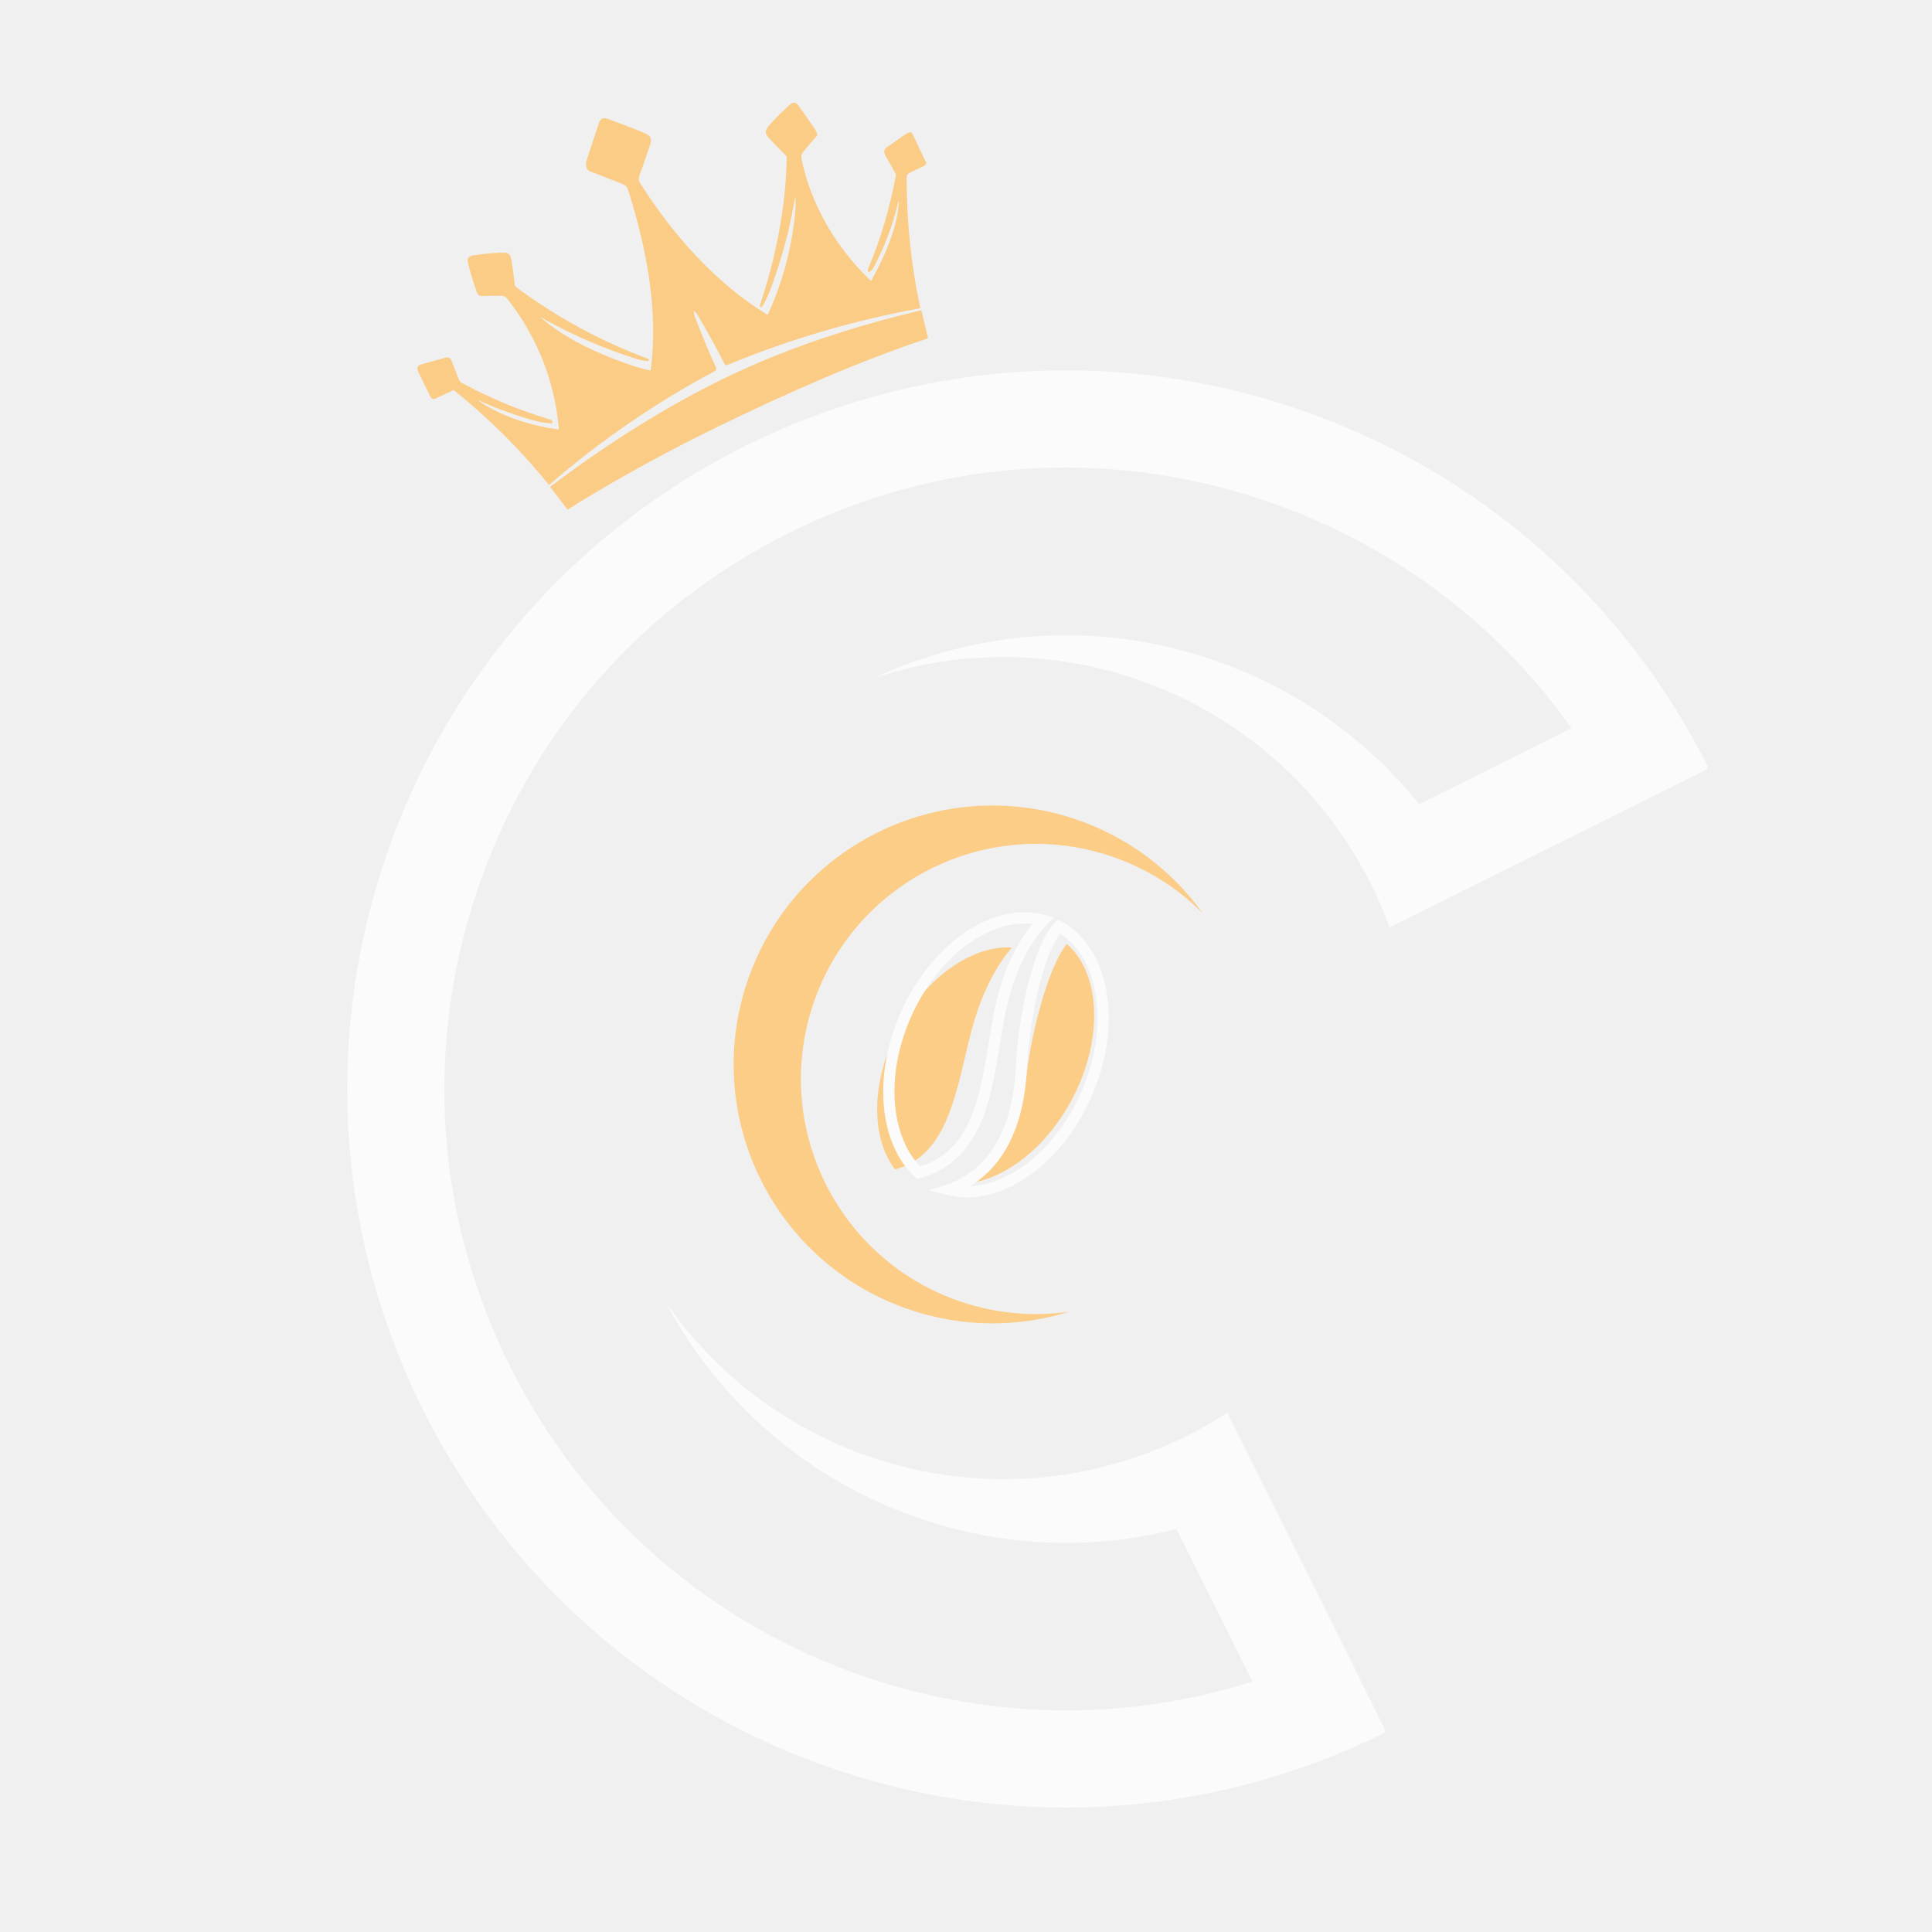
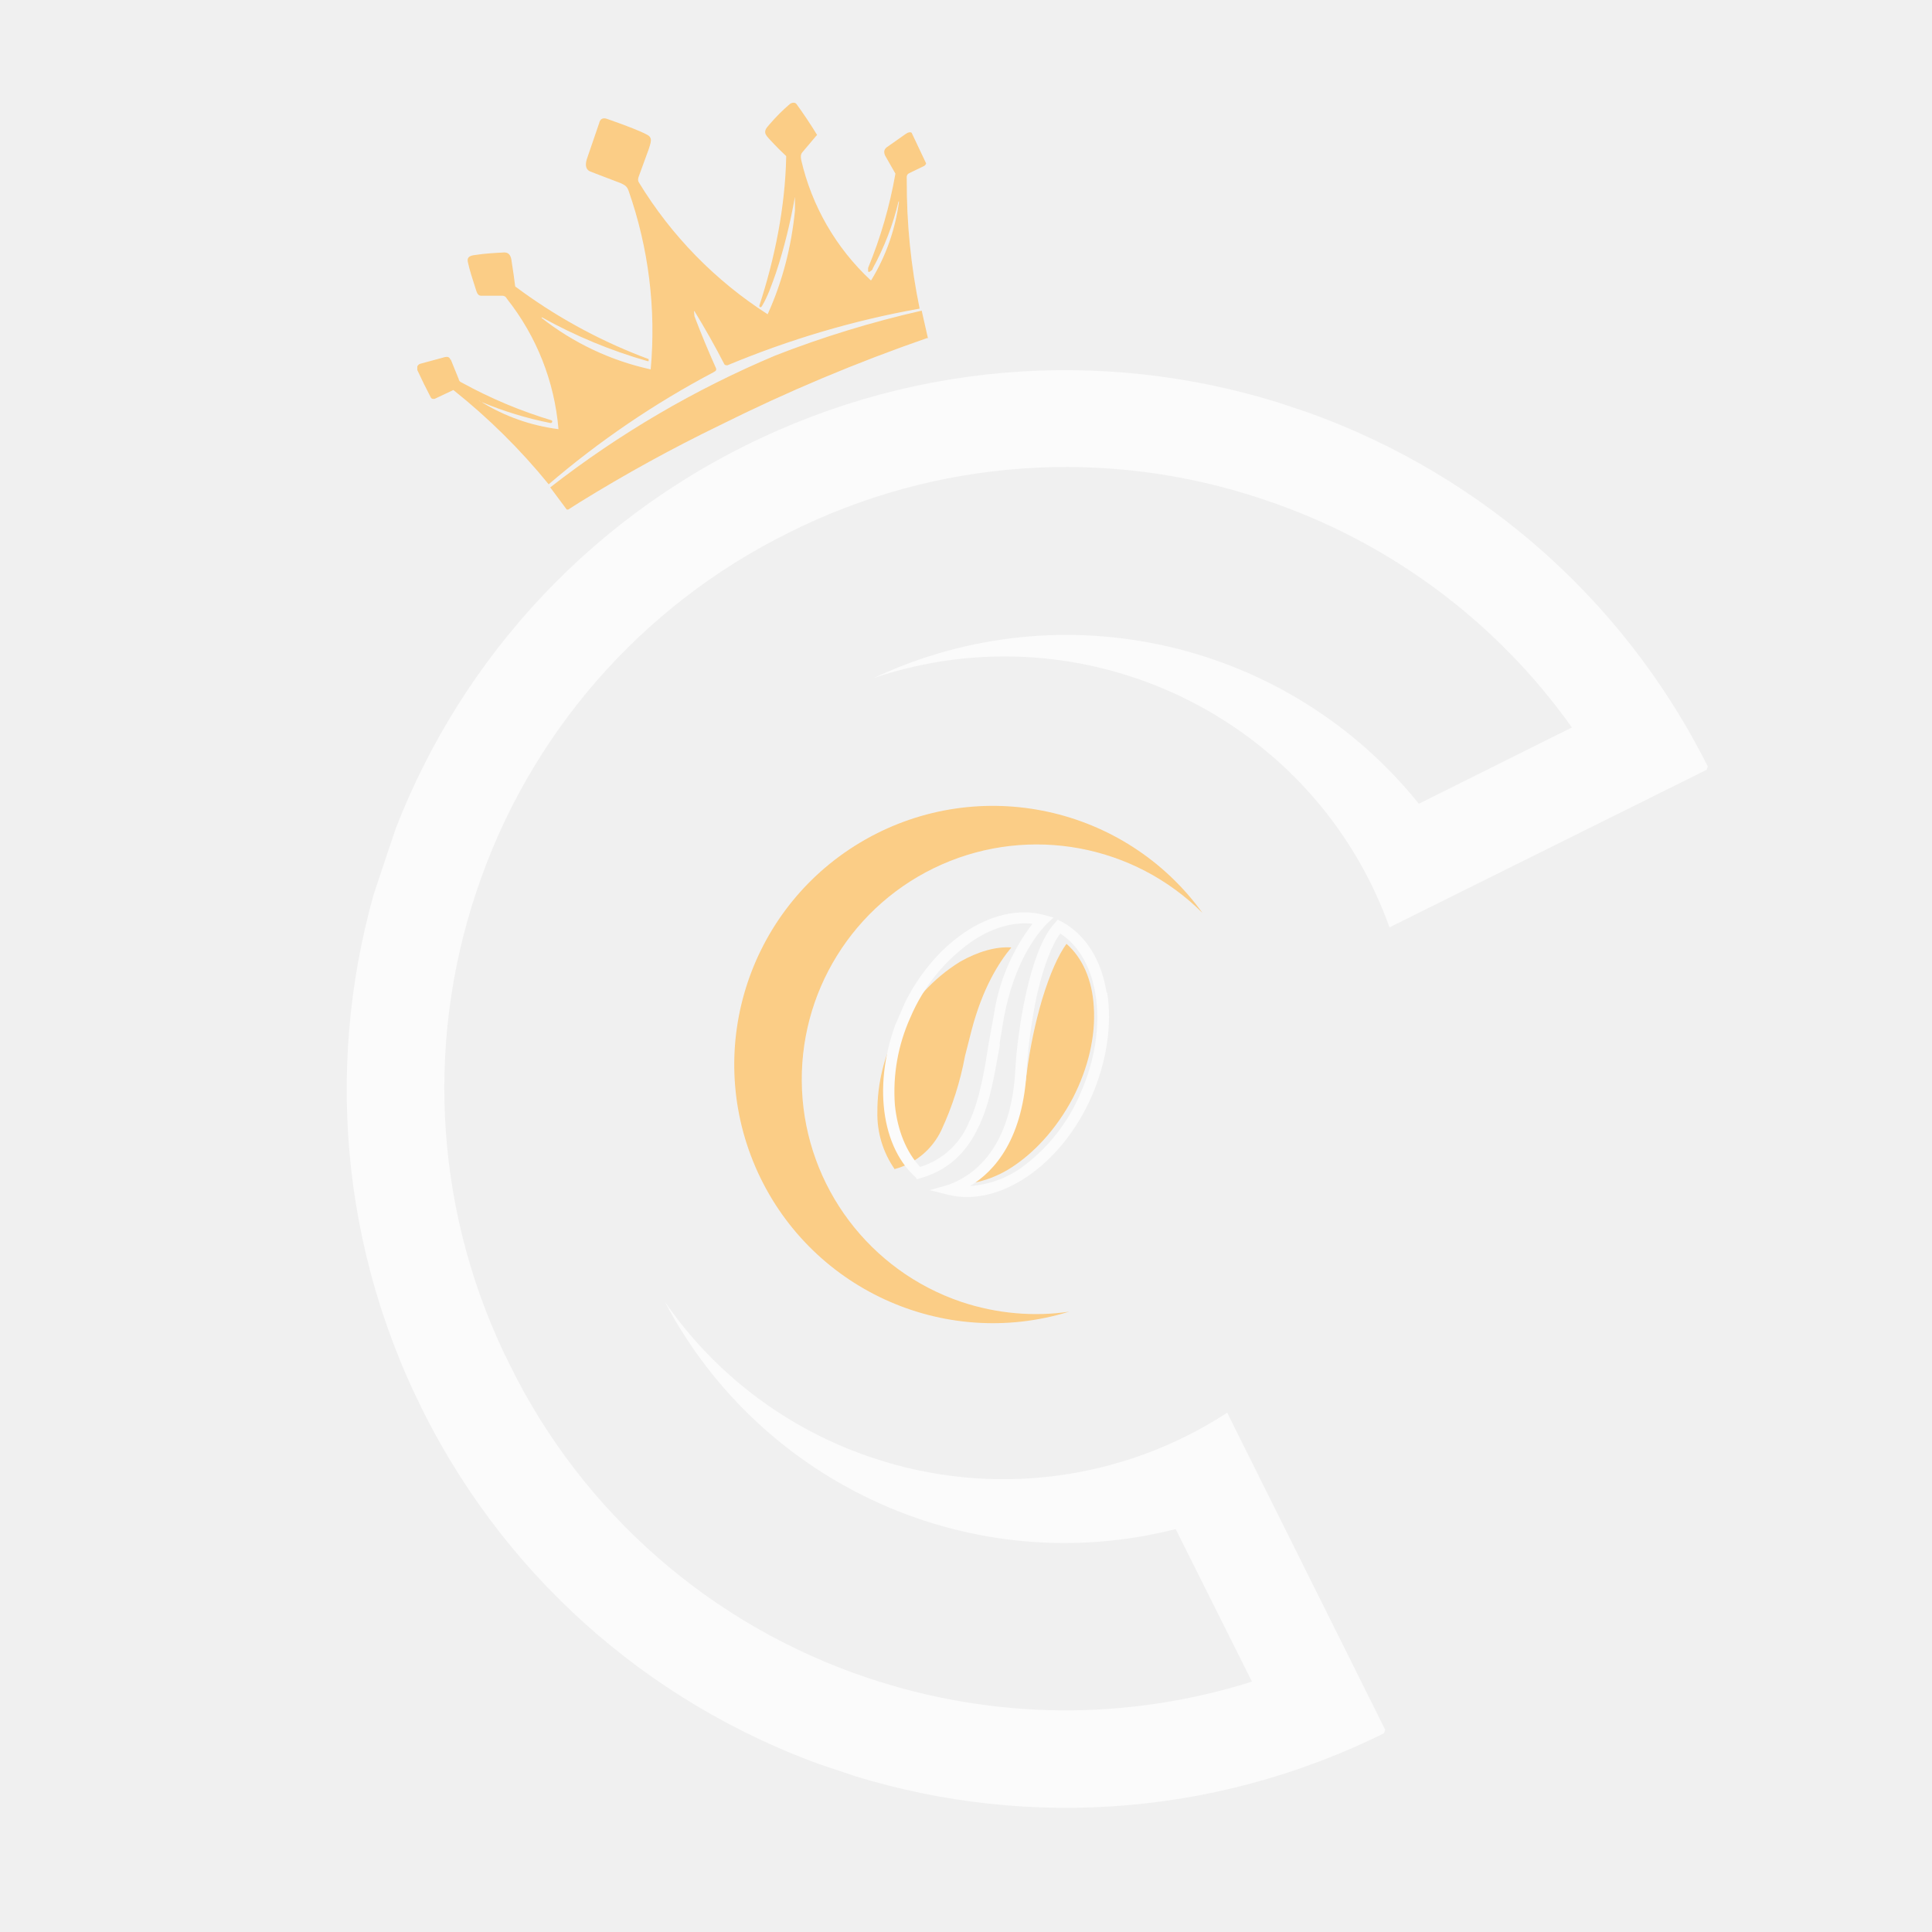
- <svg xmlns="http://www.w3.org/2000/svg" width="500" zoomAndPan="magnify" viewBox="0 0 375 375" height="500" preserveAspectRatio="xMidYMid meet" version="1.0">
+ <svg xmlns="http://www.w3.org/2000/svg" xmlns:xlink="http://www.w3.org/1999/xlink" width="500" height="500" version="1.0" viewBox="0 0 375 375">
  <defs>
-     <filter x="0%" y="0%" width="100%" height="100%" id="6931c90001">
-       <feColorMatrix values="0 0 0 0 1 0 0 0 0 1 0 0 0 0 1 0 0 0 1 0" color-interpolation-filters="sRGB" />
-     </filter>
-     <mask id="16596e3631">
-       <g filter="url(#6931c90001)">
-         <rect x="-37.5" width="450" fill="#000000" y="-37.5" height="450" fill-opacity="0.7" />
+     <path id="reuse-0" fill-opacity=".7" d="M-37.5-37.5h450v450h-450z" />
+     <path id="reuse-1" d="m89 .8 225.4 75.4-88.6 264.6L.4 265.4Zm0 0" />
+     <path id="reuse-2" d="m24.4 1 37.1 16.3L38 71 1 54.6Zm0 0" />
+   </defs>
+   <defs>
+     <clipPath id="d">
+       <path d="M37 37h265v280H37Zm0 0" />
+     </clipPath>
+     <clipPath id="e">
+       <use xlink:href="#reuse-1" />
+     </clipPath>
+     <clipPath id="f">
+       <use xlink:href="#reuse-1" />
+     </clipPath>
+     <clipPath id="g">
+       <path d="m88.9.9 226 75.6-88.5 264.6-226-75.7Zm0 0" />
+     </clipPath>
+     <clipPath id="h">
+       <path d="m88.9.9 225.7 75.5L226.1 341 .4 265.4Zm0 0" />
+     </clipPath>
+     <clipPath id="i">
+       <path d="M112 122h92v101h-92Zm0 0" />
+     </clipPath>
+     <clipPath id="j">
+       <use xlink:href="#reuse-1" />
+     </clipPath>
+     <clipPath id="k">
+       <use xlink:href="#reuse-1" />
+     </clipPath>
+     <clipPath id="c">
+       <path d="M0 0h316v341H0z" />
+     </clipPath>
+     <clipPath id="n">
+       <path d="M8 14h27v44H8Zm0 0" />
+     </clipPath>
+     <clipPath id="o">
+       <use xlink:href="#reuse-2" />
+     </clipPath>
+     <clipPath id="p">
+       <use xlink:href="#reuse-2" />
+     </clipPath>
+     <clipPath id="q">
+       <path d="M26 14h25v47H26Zm0 0" />
+     </clipPath>
+     <clipPath id="r">
+       <use xlink:href="#reuse-2" />
+     </clipPath>
+     <clipPath id="s">
+       <use xlink:href="#reuse-2" />
+     </clipPath>
+     <clipPath id="t">
+       <path d="M9 8h34v52H9Zm0 0" />
+     </clipPath>
+     <clipPath id="u">
+       <use xlink:href="#reuse-2" />
+     </clipPath>
+     <clipPath id="v">
+       <use xlink:href="#reuse-2" />
+     </clipPath>
+     <clipPath id="w">
+       <path d="M18 9h36v55H18Zm0 0" />
+     </clipPath>
+     <clipPath id="x">
+       <use xlink:href="#reuse-2" />
+     </clipPath>
+     <clipPath id="y">
+       <use xlink:href="#reuse-2" />
+     </clipPath>
+     <clipPath id="z">
+       <path d="m41.7 8.7 19.8 8.7-23.4 53.4L18.3 62Zm0 0" />
+     </clipPath>
+     <clipPath id="A">
+       <path d="m41.7 8.7 19.8 8.6-23.4 53.4L18.3 62Zm0 0" />
+     </clipPath>
+     <clipPath id="m">
+       <path d="M0 0h62v71H0z" />
+     </clipPath>
+     <clipPath id="D">
+       <path d="M13 19h100v80H13Zm0 0" />
+     </clipPath>
+     <clipPath id="E">
+       <path d="M.6 45.9 96.8 0 125 59.7 29 105.4Zm0 0" />
+     </clipPath>
+     <clipPath id="F">
+       <path d="M.6 45.8 96.8.1 125 59.7 29 105.4Zm0 0" />
+     </clipPath>
+     <clipPath id="C">
+       <path d="M0 0h126v106H0z" />
+     </clipPath>
+     <mask id="b">
+       <g filter="url(#a)">
+         <use xlink:href="#reuse-0" fill-opacity=".7" />
      </g>
    </mask>
-     <clipPath id="16816fe8f3">
-       <path d="M 37 37 L 302 37 L 302 317 L 37 317 Z M 37 37 " clip-rule="nonzero" />
-     </clipPath>
-     <clipPath id="656f894b36">
-       <path d="M 88.918 0.777 L 314.375 76.234 L 225.828 340.812 L 0.371 265.355 Z M 88.918 0.777 " clip-rule="nonzero" />
-     </clipPath>
-     <clipPath id="a92f290b27">
-       <path d="M 88.918 0.777 L 314.375 76.234 L 225.828 340.812 L 0.371 265.355 Z M 88.918 0.777 " clip-rule="nonzero" />
-     </clipPath>
-     <clipPath id="2a6c19a304">
-       <path d="M 88.891 0.863 L 314.98 76.531 L 226.43 341.113 L 0.34 265.445 Z M 88.891 0.863 " clip-rule="nonzero" />
-     </clipPath>
-     <clipPath id="169b4b80b8">
-       <path d="M 88.891 0.863 L 314.645 76.418 L 226.125 340.906 L 0.371 265.352 Z M 88.891 0.863 " clip-rule="nonzero" />
-     </clipPath>
-     <clipPath id="114b4aee89">
-       <path d="M 112 122 L 204 122 L 204 223 L 112 223 Z M 112 122 " clip-rule="nonzero" />
-     </clipPath>
-     <clipPath id="46ebcd5741">
-       <path d="M 88.918 0.777 L 314.375 76.234 L 225.828 340.812 L 0.371 265.355 Z M 88.918 0.777 " clip-rule="nonzero" />
-     </clipPath>
-     <clipPath id="c6b2b1cf03">
-       <path d="M 88.918 0.777 L 314.375 76.234 L 225.828 340.812 L 0.371 265.355 Z M 88.918 0.777 " clip-rule="nonzero" />
-     </clipPath>
-     <clipPath id="a7edc58412">
-       <rect x="0" width="316" y="0" height="341" />
-     </clipPath>
-     <mask id="1a97ffb4d0">
-       <g filter="url(#6931c90001)">
-         <rect x="-37.5" width="450" fill="#000000" y="-37.5" height="450" fill-opacity="0.7" />
+     <mask id="l">
+       <g filter="url(#a)">
+         <use xlink:href="#reuse-0" fill-opacity=".7" />
      </g>
    </mask>
-     <clipPath id="43abecc1b6">
-       <path d="M 8 14 L 35 14 L 35 58 L 8 58 Z M 8 14 " clip-rule="nonzero" />
-     </clipPath>
-     <clipPath id="0a072497aa">
-       <path d="M 24.418 1.059 L 61.512 17.316 L 38.027 70.898 L 0.934 54.637 Z M 24.418 1.059 " clip-rule="nonzero" />
-     </clipPath>
-     <clipPath id="c2c8759212">
-       <path d="M 24.418 1.059 L 61.512 17.316 L 38.027 70.898 L 0.934 54.637 Z M 24.418 1.059 " clip-rule="nonzero" />
-     </clipPath>
-     <clipPath id="0b35c765f0">
-       <path d="M 26 14 L 51 14 L 51 61 L 26 61 Z M 26 14 " clip-rule="nonzero" />
-     </clipPath>
-     <clipPath id="969fd5f9bd">
-       <path d="M 24.418 1.059 L 61.512 17.316 L 38.027 70.898 L 0.934 54.637 Z M 24.418 1.059 " clip-rule="nonzero" />
-     </clipPath>
-     <clipPath id="d9cc953aa7">
-       <path d="M 24.418 1.059 L 61.512 17.316 L 38.027 70.898 L 0.934 54.637 Z M 24.418 1.059 " clip-rule="nonzero" />
-     </clipPath>
-     <clipPath id="d000c5c0dc">
-       <path d="M 9 8 L 43 8 L 43 60 L 9 60 Z M 9 8 " clip-rule="nonzero" />
-     </clipPath>
-     <clipPath id="3ba9d57402">
-       <path d="M 24.418 1.059 L 61.512 17.316 L 38.027 70.898 L 0.934 54.637 Z M 24.418 1.059 " clip-rule="nonzero" />
-     </clipPath>
-     <clipPath id="2aa0bb39cd">
-       <path d="M 24.418 1.059 L 61.512 17.316 L 38.027 70.898 L 0.934 54.637 Z M 24.418 1.059 " clip-rule="nonzero" />
-     </clipPath>
-     <clipPath id="eccc7261ad">
-       <path d="M 18 9 L 54 9 L 54 64 L 18 64 Z M 18 9 " clip-rule="nonzero" />
-     </clipPath>
-     <clipPath id="fea74b66a2">
-       <path d="M 24.418 1.059 L 61.512 17.316 L 38.027 70.898 L 0.934 54.637 Z M 24.418 1.059 " clip-rule="nonzero" />
-     </clipPath>
-     <clipPath id="0fa5f77182">
-       <path d="M 24.418 1.059 L 61.512 17.316 L 38.027 70.898 L 0.934 54.637 Z M 24.418 1.059 " clip-rule="nonzero" />
-     </clipPath>
-     <clipPath id="4373b9e08b">
-       <path d="M 41.699 8.652 L 61.547 17.352 L 38.141 70.75 L 18.293 62.051 Z M 41.699 8.652 " clip-rule="nonzero" />
-     </clipPath>
-     <clipPath id="491cbcafa6">
-       <path d="M 41.699 8.652 L 61.5 17.328 L 38.105 70.699 L 18.309 62.02 Z M 41.699 8.652 " clip-rule="nonzero" />
-     </clipPath>
-     <clipPath id="36596527df">
-       <rect x="0" width="62" y="0" height="71" />
-     </clipPath>
-     <mask id="4343207ade">
-       <g filter="url(#6931c90001)">
-         <rect x="-37.5" width="450" fill="#000000" y="-37.5" height="450" fill-opacity="0.71" />
+     <mask id="B">
+       <g filter="url(#a)">
+         <use xlink:href="#reuse-0" fill-opacity=".7" />
      </g>
    </mask>
-     <clipPath id="5f3ac67eef">
-       <path d="M 13 19 L 113 19 L 113 99 L 13 99 Z M 13 19 " clip-rule="nonzero" />
-     </clipPath>
-     <clipPath id="7ab21fa7d2">
-       <path d="M 0.621 45.852 L 96.789 0.098 L 125.145 59.695 L 28.977 105.449 Z M 0.621 45.852 " clip-rule="nonzero" />
-     </clipPath>
-     <clipPath id="95aaee78e0">
-       <path d="M 0.609 45.832 L 96.781 0.078 L 125.137 59.676 L 28.965 105.43 Z M 0.609 45.832 " clip-rule="nonzero" />
-     </clipPath>
-     <clipPath id="b816a0f5bb">
-       <rect x="0" width="126" y="0" height="106" />
-     </clipPath>
+     <filter id="a" width="100%" height="100%" x="0%" y="0%">
+       <feColorMatrix color-interpolation-filters="sRGB" values="0 0 0 0 1 0 0 0 0 1 0 0 0 0 1 0 0 0 1 0" />
+     </filter>
  </defs>
-   <g mask="url(#16596e3631)">
-     <g transform="matrix(1, 0, 0, 1, 30, 34)">
-       <g clip-path="url(#a7edc58412)">
-         <g clip-path="url(#16816fe8f3)">
-           <g clip-path="url(#656f894b36)">
-             <g clip-path="url(#a92f290b27)">
-               <g clip-path="url(#2a6c19a304)">
-                 <g clip-path="url(#169b4b80b8)">
-                   <path fill="#ffffff" d="M 139.469 248.969 C 122.426 243.262 108.59 232.363 99.129 218.617 C 109.344 237.883 126.668 253.418 148.926 260.867 C 165.133 266.293 182.168 266.895 198.348 262.793 L 213.094 292.383 C 188.953 300.043 163.09 299.887 138.609 291.691 C 108.074 281.473 83.344 259.969 68.977 231.148 C 54.613 202.328 52.328 169.641 62.547 139.102 C 72.77 108.566 94.27 83.836 123.09 69.473 C 151.906 55.105 184.598 52.82 215.137 63.039 C 239.617 71.234 260.363 86.676 275.031 107.324 L 245.441 122.074 C 234.992 109.062 221.023 99.289 204.82 93.863 C 182.559 86.414 159.375 88.395 139.621 97.625 C 155.449 92.348 173.062 91.969 190.105 97.672 C 214.07 105.695 231.699 124 239.73 146.031 L 301.68 115.152 C 285.758 83.211 257.648 57.344 221.133 45.125 C 148.098 20.68 69.074 60.07 44.629 133.105 C 20.188 206.145 59.578 285.164 132.613 309.609 C 169.133 321.832 207.145 318.094 239.086 302.172 L 208.207 240.223 C 188.527 252.984 163.438 256.988 139.469 248.969 " fill-opacity="1" fill-rule="nonzero" />
-                 </g>
+   <g mask="url(#b)">
+     <g clip-path="url(#c)" transform="translate(30 34)">
+       <g clip-path="url(#d)">
+         <g clip-path="url(#e)">
+           <g clip-path="url(#f)">
+             <g clip-path="url(#g)">
+               <g clip-path="url(#h)">
+                 <path fill="#fff" d="M139.5 249A79.4 79.4 0 0 1 99 218.6a87.7 87.7 0 0 0 99.2 44.2l14.8 29.6c-24.1 7.6-50 7.5-74.5-.7A119.8 119.8 0 0 1 69 231a119.8 119.8 0 0 1-6.5-92 119.8 119.8 0 0 1 60.6-69.6 119.8 119.8 0 0 1 92-6.5 119.7 119.7 0 0 1 60 44.3l-29.7 14.8a87.8 87.8 0 0 0-105.8-24.4A79.4 79.4 0 0 1 239.7 146l62-30.8a139.5 139.5 0 1 0-62.6 187l-30.9-62a79.6 79.6 0 0 1-68.7 8.8" />
              </g>
            </g>
          </g>
        </g>
-         <g clip-path="url(#114b4aee89)">
-           <g clip-path="url(#46ebcd5741)">
-             <g clip-path="url(#c6b2b1cf03)">
-               <path fill="#ffbd59" d="M 156.605 218.695 C 132.711 210.695 119.824 184.844 127.82 160.949 C 135.816 137.055 161.672 124.168 185.566 132.164 C 192.535 134.496 198.562 138.348 203.414 143.227 C 197.473 134.969 188.98 128.438 178.602 124.961 C 152.289 116.156 123.816 130.348 115.008 156.66 C 106.203 182.977 120.395 211.445 146.711 220.254 C 157.09 223.727 167.805 223.621 177.516 220.605 C 170.707 221.578 163.574 221.027 156.605 218.695 " fill-opacity="1" fill-rule="nonzero" />
-             </g>
+       </g>
+       <g clip-path="url(#i)">
+         <g clip-path="url(#j)">
+           <g clip-path="url(#k)">
+             <path fill="#ffbd59" d="M156.6 218.7a45.6 45.6 0 1 1 46.8-75.5 50.2 50.2 0 1 0-25.9 77.4c-6.8 1-14 .4-20.9-1.9" />
          </g>
        </g>
      </g>
    </g>
  </g>
-   <g mask="url(#1a97ffb4d0)">
-     <g transform="matrix(1, 0, 0, 1, 162, 169)">
-       <g clip-path="url(#36596527df)">
-         <g clip-path="url(#43abecc1b6)">
-           <g clip-path="url(#0a072497aa)">
-             <g clip-path="url(#c2c8759212)">
-               <path fill="#ffbd59" d="M 11.727 57.977 C 9.574 55.211 8.348 51.273 8.27 46.828 C 8.172 41.602 9.574 36.07 12.316 30.836 C 15.301 25.152 19.586 20.473 24.387 17.66 C 27.809 15.652 31.234 14.723 34.387 14.93 C 31.84 17.93 28.73 22.926 26.625 30.816 C 26.168 32.539 25.742 34.344 25.332 36.09 C 24.141 41.145 22.906 46.371 20.691 50.457 C 18.492 54.52 15.633 56.922 11.727 57.977 " fill-opacity="1" fill-rule="nonzero" />
-             </g>
+   <g mask="url(#l)">
+     <g clip-path="url(#m)" transform="translate(162 169)">
+       <g clip-path="url(#n)">
+         <g clip-path="url(#o)">
+           <g clip-path="url(#p)">
+             <path fill="#ffbd59" d="M11.7 58a18.7 18.7 0 0 1-3.4-11.2 33.5 33.5 0 0 1 4-16 33 33 0 0 1 12-13.1c3.5-2 7-3 10-2.8-2.5 3-5.6 8-7.7 16L25.3 36a60 60 0 0 1-4.6 14.4 14 14 0 0 1-9 7.5" />
          </g>
        </g>
-         <g clip-path="url(#0b35c765f0)">
-           <g clip-path="url(#969fd5f9bd)">
-             <g clip-path="url(#d9cc953aa7)">
-               <path fill="#ffbd59" d="M 26.902 60.531 C 31.34 57.211 35.93 50.953 37.316 39.16 C 37.684 36.023 38.695 30.414 40.328 24.941 C 41.789 20.043 43.406 16.363 45.039 14.211 C 48.121 16.852 49.984 21.141 50.32 26.391 C 50.68 32.09 49.199 38.43 46.152 44.238 C 43.062 50.121 38.629 54.973 33.668 57.902 C 31.414 59.23 29.121 60.117 26.902 60.531 " fill-opacity="1" fill-rule="nonzero" />
-             </g>
+       </g>
+       <g clip-path="url(#q)">
+         <g clip-path="url(#r)">
+           <g clip-path="url(#s)">
+             <path fill="#ffbd59" d="M26.9 60.5c4.4-3.3 9-9.5 10.4-21.3a92 92 0 0 1 3-14.3c1.5-4.9 3.1-8.5 4.7-10.7 3.1 2.7 5 7 5.3 12.2.4 5.7-1.1 12-4.1 17.8C43 50.2 38.6 55 33.7 58a21 21 0 0 1-6.8 2.6" />
          </g>
        </g>
-         <g clip-path="url(#d000c5c0dc)">
-           <g clip-path="url(#3ba9d57402)">
-             <g clip-path="url(#2aa0bb39cd)">
-               <path fill="#ffffff" d="M 26.16 48.52 C 24.035 53.195 20.992 56.031 16.613 57.406 C 13.895 54.605 12.172 50.391 11.73 45.457 C 11.25 40.008 12.301 34.145 14.777 28.5 C 17.465 22.367 21.59 17.18 26.398 13.891 C 30.406 11.145 34.602 9.918 38.402 10.34 C 35.684 13.613 32.555 19.094 30.852 27.93 C 30.512 29.703 30.207 31.566 29.914 33.367 C 29.055 38.648 28.168 44.109 26.16 48.52 Z M 32.074 33.719 C 32.363 31.934 32.664 30.086 33 28.344 C 34.988 18.027 39.051 12.672 41.297 10.395 L 42.621 9.055 L 40.797 8.57 C 30.75 5.906 18.703 14.098 12.773 27.625 C 7.438 39.801 8.578 52.883 15.555 59.43 L 16.004 59.852 L 16.594 59.688 C 21.895 58.227 25.676 54.867 28.148 49.426 C 30.277 44.746 31.188 39.141 32.074 33.719 " fill-opacity="1" fill-rule="nonzero" />
-             </g>
+       </g>
+       <g clip-path="url(#t)">
+         <g clip-path="url(#u)">
+           <g clip-path="url(#v)">
+             <path fill="#fff" d="M26.2 48.5a15 15 0 0 1-9.6 9c-2.7-2.9-4.4-7.1-4.9-12a35 35 0 0 1 3-17 34.5 34.5 0 0 1 11.7-14.6c4-2.8 8.2-4 12-3.6A38.4 38.4 0 0 0 30.9 28l-1 5.5c-.8 5.2-1.7 10.7-3.7 15.1ZM32 33.7l.9-5.4c2-10.3 6-15.6 8.3-18l1.3-1.2-1.8-.5c-10-2.7-22.1 5.5-28 19C7.4 39.8 8.6 53 15.6 59.4l.4.5.6-.2c5.3-1.5 9-4.8 11.5-10.3 2.2-4.7 3-10.3 4-15.7" />
          </g>
        </g>
-         <g clip-path="url(#eccc7261ad)">
-           <g clip-path="url(#fea74b66a2)">
-             <g clip-path="url(#0fa5f77182)">
-               <g clip-path="url(#4373b9e08b)">
-                 <g clip-path="url(#491cbcafa6)">
-                   <path fill="#ffffff" d="M 26.285 61.234 C 31.137 58.312 36.688 51.98 37.328 38.281 C 37.477 35.148 38.082 29.535 39.316 24.012 C 40.555 18.484 42.086 14.453 43.781 12.25 C 51.512 17.246 53.336 30.504 47.859 43.004 C 45.184 49.109 41.078 54.285 36.297 57.574 C 32.98 59.855 29.531 61.102 26.285 61.234 Z M 52.809 23.711 C 51.754 17.312 48.652 12.398 44.074 9.883 L 43.34 9.48 L 42.762 10.086 C 37.758 15.297 35.469 31.262 35.145 38.176 C 34.391 54.316 26.516 59.32 21.891 60.871 L 18.375 62.051 L 21.969 62.965 C 31.98 65.52 43.973 57.316 49.859 43.879 C 52.801 37.172 53.848 30.008 52.809 23.711 " fill-opacity="1" fill-rule="nonzero" />
-                 </g>
+       </g>
+       <g clip-path="url(#w)">
+         <g clip-path="url(#x)">
+           <g clip-path="url(#y)">
+             <g clip-path="url(#z)">
+               <g clip-path="url(#A)">
+                 <path fill="#fff" d="M26.3 61.2c4.8-2.9 10.4-9.2 11-23 .2-3 .8-8.7 2-14.2 1.3-5.5 2.8-9.5 4.5-11.8 7.7 5 9.5 18.3 4 30.8a34.5 34.5 0 0 1-11.5 14.6 19.3 19.3 0 0 1-10 3.6Zm26.5-37.5c-1-6.4-4.1-11.3-8.7-13.8l-.8-.4-.5.6c-5 5.2-7.3 21.2-7.7 28C34.4 54.4 26.5 59.4 22 61L18.4 62l3.6.9c10 2.5 22-5.7 27.9-19.1 2.9-6.7 4-13.9 3-20.2" />
              </g>
            </g>
          </g>
        </g>
      </g>
    </g>
  </g>
-   <g mask="url(#4343207ade)">
-     <g transform="matrix(1, 0, 0, 1, 68, 0)">
-       <g clip-path="url(#b816a0f5bb)">
-         <g clip-path="url(#5f3ac67eef)">
-           <g clip-path="url(#7ab21fa7d2)">
-             <g clip-path="url(#95aaee78e0)">
-               <path fill="#ffbd59" d="M 25.438 77.938 C 24.758 77.625 24.73 77.684 25.344 78.09 C 29.629 81 35.5 82.68 40.363 83.371 C 40.445 83.387 40.484 83.348 40.477 83.262 C 39.664 73.988 36.324 65.457 30.48 58.004 C 30.172 57.621 29.859 57.43 29.539 57.418 C 28.238 57.383 26.941 57.395 25.633 57.469 C 24.754 57.508 24.652 56.949 24.402 56.27 C 23.668 54.148 23.117 52.336 22.801 50.816 C 22.605 49.871 23.375 49.633 24.164 49.516 C 26.066 49.227 27.957 49.07 29.883 49.027 C 30.941 49.008 31.184 49.754 31.312 50.715 C 31.555 52.27 31.746 53.832 31.938 55.395 C 31.945 55.484 31.988 55.535 32.047 55.582 C 32.527 55.977 33.02 56.348 33.52 56.707 C 41.027 62.105 49.125 66.418 57.805 69.652 C 57.852 69.668 57.883 69.699 57.902 69.742 C 57.973 69.848 57.949 69.988 57.848 70.055 C 57.809 70.082 57.758 70.09 57.703 70.094 C 57.059 70.051 56.355 69.926 55.645 69.707 C 49.492 67.773 43.52 65.219 37.73 62.012 C 37.484 61.879 37.293 61.75 37.176 61.613 L 37.172 61.605 C 37.148 61.598 37.113 61.598 37.105 61.621 L 37.109 61.629 C 37.098 61.645 37.09 61.664 37.086 61.695 C 37.074 61.707 37.078 61.723 37.086 61.738 C 41.793 65.809 47.996 68.609 53.93 70.695 C 55.469 71.23 56.891 71.629 58.176 71.898 C 58.258 71.922 58.316 71.887 58.324 71.789 C 59.77 60.121 57.566 48.461 53.953 36.973 C 53.699 36.168 53.422 35.93 52.617 35.625 C 50.602 34.828 48.582 34.055 46.574 33.273 C 45.629 32.906 45.633 31.867 45.945 30.875 C 46.703 28.531 47.48 26.188 48.262 23.848 C 48.547 23.023 49.09 22.766 49.91 23.066 C 53.906 24.516 56.434 25.5 57.465 26.008 C 58.84 26.668 58.344 27.664 57.895 28.965 C 57.301 30.723 56.672 32.492 56.055 34.246 C 55.902 34.656 55.945 35.051 56.172 35.414 C 62.438 45.379 70.766 54.859 80.879 61.059 C 80.977 61.105 81.039 61.082 81.07 60.996 C 83.977 54.598 85.746 47.891 86.383 40.855 C 86.453 40.039 86.398 39.109 86.414 38.258 C 86.414 38.223 86.406 38.199 86.383 38.191 C 86.383 38.191 86.379 38.184 86.363 38.191 C 86.344 38.191 86.332 38.203 86.34 38.219 C 85.516 43.242 84.297 48.164 82.66 52.992 C 81.973 55.055 81.141 57.555 80.004 59.41 C 79.848 59.66 79.699 59.691 79.535 59.539 C 79.473 59.488 79.445 59.395 79.48 59.316 C 82.562 50.117 84.562 40.195 84.707 30.457 C 84.691 30.391 84.68 30.324 84.621 30.281 C 82.801 28.461 81.59 27.191 80.992 26.477 C 80.227 25.52 80.812 24.898 81.527 24.082 C 82.734 22.727 84.02 21.445 85.395 20.25 C 85.812 19.895 86.371 19.754 86.738 20.215 C 87.445 21.117 88.598 22.73 90.172 25.074 C 90.457 25.48 90.598 25.855 90.617 26.203 C 90.629 26.27 90.594 26.352 90.547 26.402 C 89.598 27.422 88.703 28.473 87.84 29.555 C 87.469 30.016 87.473 30.41 87.586 30.953 C 89.457 39.832 94.316 48.109 100.965 54.441 L 100.969 54.449 C 101.023 54.488 101.109 54.473 101.141 54.422 L 101.156 54.414 C 103.734 49.645 106.082 44.578 106.492 39.148 L 106.488 39.141 C 106.5 39.129 106.477 39.117 106.461 39.125 C 106.441 39.125 106.426 39.125 106.391 39.133 C 106.371 39.133 106.375 39.141 106.367 39.16 C 105.258 43.816 103.633 48.121 101.473 52.078 C 101.316 52.363 101.047 52.602 100.652 52.781 C 100.574 52.809 100.496 52.762 100.465 52.695 L 100.477 52.68 C 100.426 52.492 100.457 52.289 100.559 52.035 C 102.98 46.246 104.758 40.25 105.891 34.062 C 105.91 33.949 105.891 33.832 105.84 33.727 C 105.18 32.57 104.523 31.379 103.852 30.164 C 103.496 29.492 103.578 28.973 104.117 28.598 C 105.344 27.746 106.57 26.891 107.797 26.027 C 108.793 25.336 109.219 25.773 109.637 26.734 C 110.328 28.297 111.016 29.789 111.723 31.195 C 111.719 31.188 111.723 31.195 111.723 31.195 C 111.898 31.562 111.758 31.996 111.402 32.176 L 111.387 32.184 C 110.414 32.645 109.457 33.109 108.531 33.559 C 107.922 33.859 107.965 34.262 107.98 34.941 C 108 43.289 108.879 51.539 110.609 59.699 C 110.629 59.781 110.586 59.84 110.5 59.852 C 97.645 62.211 85.219 65.855 73.176 70.84 C 72.977 70.926 72.75 70.844 72.645 70.656 C 70.973 67.371 69.207 64.164 67.324 61.016 C 67.18 60.793 67.012 60.59 66.816 60.414 C 66.727 60.34 66.684 60.359 66.68 60.48 C 66.695 60.812 66.734 61.098 66.812 61.336 C 68.102 64.699 69.465 68.027 70.949 71.305 C 71.199 71.863 70.82 71.992 70.352 72.242 C 59.332 78.109 48.039 85.875 38.621 94.105 C 38.578 94.137 38.543 94.133 38.52 94.09 C 33.066 87.336 26.953 81.246 20.199 75.809 C 20.113 75.746 20.066 75.727 20.023 75.746 L 16.449 77.383 C 16.109 77.523 15.734 77.391 15.578 77.062 L 13.102 72.012 C 13.094 71.996 13.098 71.961 13.086 71.938 C 12.906 71.484 13.129 70.953 13.598 70.777 C 13.613 70.77 13.645 70.754 13.676 70.75 L 18.531 69.406 C 18.949 69.285 19.398 69.492 19.59 69.891 L 19.621 69.961 C 20.094 71.223 20.578 72.434 21.051 73.586 C 21.25 74.043 21.328 74.164 21.77 74.398 C 27.18 77.309 32.812 79.652 38.695 81.41 C 38.934 81.488 39.117 81.602 39.207 81.75 L 39.219 81.773 C 39.285 81.91 39.219 82.078 39.082 82.145 C 39.039 82.164 39.004 82.172 38.949 82.172 C 37.961 82.105 37.004 81.984 36.016 81.719 C 32.281 80.703 28.742 79.438 25.438 77.934 M 112.031 65.699 C 98.27 70.281 84.879 76.258 71.848 82.566 C 62.477 87.109 53.355 92.07 44.469 97.477 C 43.953 97.785 43.02 98.449 42.262 98.859 C 42.184 98.895 42.141 98.875 42.094 98.816 L 38.867 94.621 C 38.805 94.523 38.805 94.449 38.902 94.387 C 52.418 84.227 67.023 75.242 82.434 69.066 C 91.086 65.602 100.523 62.66 110.711 60.25 C 110.793 60.227 110.84 60.25 110.859 60.332 L 112.117 65.559 C 112.125 65.617 112.082 65.684 112.035 65.699 Z M 112.031 65.699 " fill-opacity="1" fill-rule="evenodd" />
-             </g>
+   <g mask="url(#B)">
+     <g clip-path="url(#C)" transform="translate(68)">
+       <g clip-path="url(#D)">
+         <g clip-path="url(#E)">
+           <g clip-path="url(#F)">
+             <path fill="#ffbd59" fill-rule="evenodd" d="M25.4 78c-.6-.4-.7-.3 0 0a37.4 37.4 0 0 0 15 5.3 47 47 0 0 0-10-25.3c-.2-.4-.5-.6-.9-.6h-3.9c-.8.1-1-.5-1.2-1.1-.7-2.2-1.3-4-1.6-5.5-.2-1 .6-1.2 1.4-1.3 1.9-.3 3.8-.4 5.7-.5 1 0 1.3.8 1.4 1.7a144.6 144.6 0 0 1 .7 4.9l1.5 1.1a103 103 0 0 0 24.4 13v.4h-.2a96.7 96.7 0 0 1-20.5-8.5l-.1.1a52.5 52.5 0 0 0 21.2 10A82.3 82.3 0 0 0 54 37c-.3-.8-.6-1-1.4-1.4l-6-2.3c-1-.4-1-1.4-.7-2.4l2.4-7c.2-.9.8-1.1 1.6-.8 4 1.4 6.5 2.4 7.6 3 1.3.6.8 1.6.4 2.9L56 34.2c-.2.5-.2.9 0 1.2a79.5 79.5 0 0 0 25 25.6c2.9-6.4 4.6-13.1 5.3-20.1v-2.7c-.9 5-2.1 10-3.7 14.8-.7 2-1.6 4.6-2.7 6.4-.2.3-.3.3-.5.1v-.2c3-9.2 5-19.1 5.2-28.8v-.2c-1.9-1.8-3.1-3.1-3.7-3.8-.8-1-.2-1.6.5-2.4 1.2-1.4 2.5-2.7 3.9-3.9.4-.3 1-.4 1.3 0a91.3 91.3 0 0 1 4 6l-.2.2-2.7 3.2c-.3.4-.3.8-.2 1.4A46 46 0 0 0 101 54.4h.1a39 39 0 0 0 5.4-15.3h-.1a52 52 0 0 1-5 13c0 .3-.4.5-.7.7l-.2-.1V52a87 87 0 0 0 5.3-18.3l-2-3.5c-.3-.7-.2-1.2.3-1.6a699 699 0 0 0 3.7-2.6c1-.7 1.4-.2 1.8.7l2.1 4.5c.2.4 0 .8-.3 1l-2.9 1.4c-.6.3-.5.7-.5 1.3a120.4 120.4 0 0 0 2.5 25c-12.9 2.3-25.3 6-37.3 11-.2 0-.5 0-.6-.2a161.2 161.2 0 0 0-5.8-10.3h-.1l.1 1a182 182 0 0 0 4.1 9.9c.3.6 0 .7-.5 1A174 174 0 0 0 38.5 94 121 121 0 0 0 20 75.7l-3.6 1.7c-.3.1-.7 0-.8-.3L13 72v-.2a.9.9 0 0 1 .6-1.2l4.8-1.3c.4-.1.9 0 1 .5h.1l1.5 3.7c.1.4.2.6.7.8a90 90 0 0 0 17.4 7.3.3.3 0 0 1-.3.5A69.7 69.7 0 0 1 25.4 78M112 65.6a338 338 0 0 0-40.2 16.9C62.5 87 53.4 92 44.5 97.5l-2.2 1.4H42l-3.2-4.3A193 193 0 0 1 82.5 69a199.9 199.9 0 0 1 28.4-8.7l1.2 5.3v.1Zm0 0" />
          </g>
        </g>
      </g>
    </g>
  </g>
</svg>
